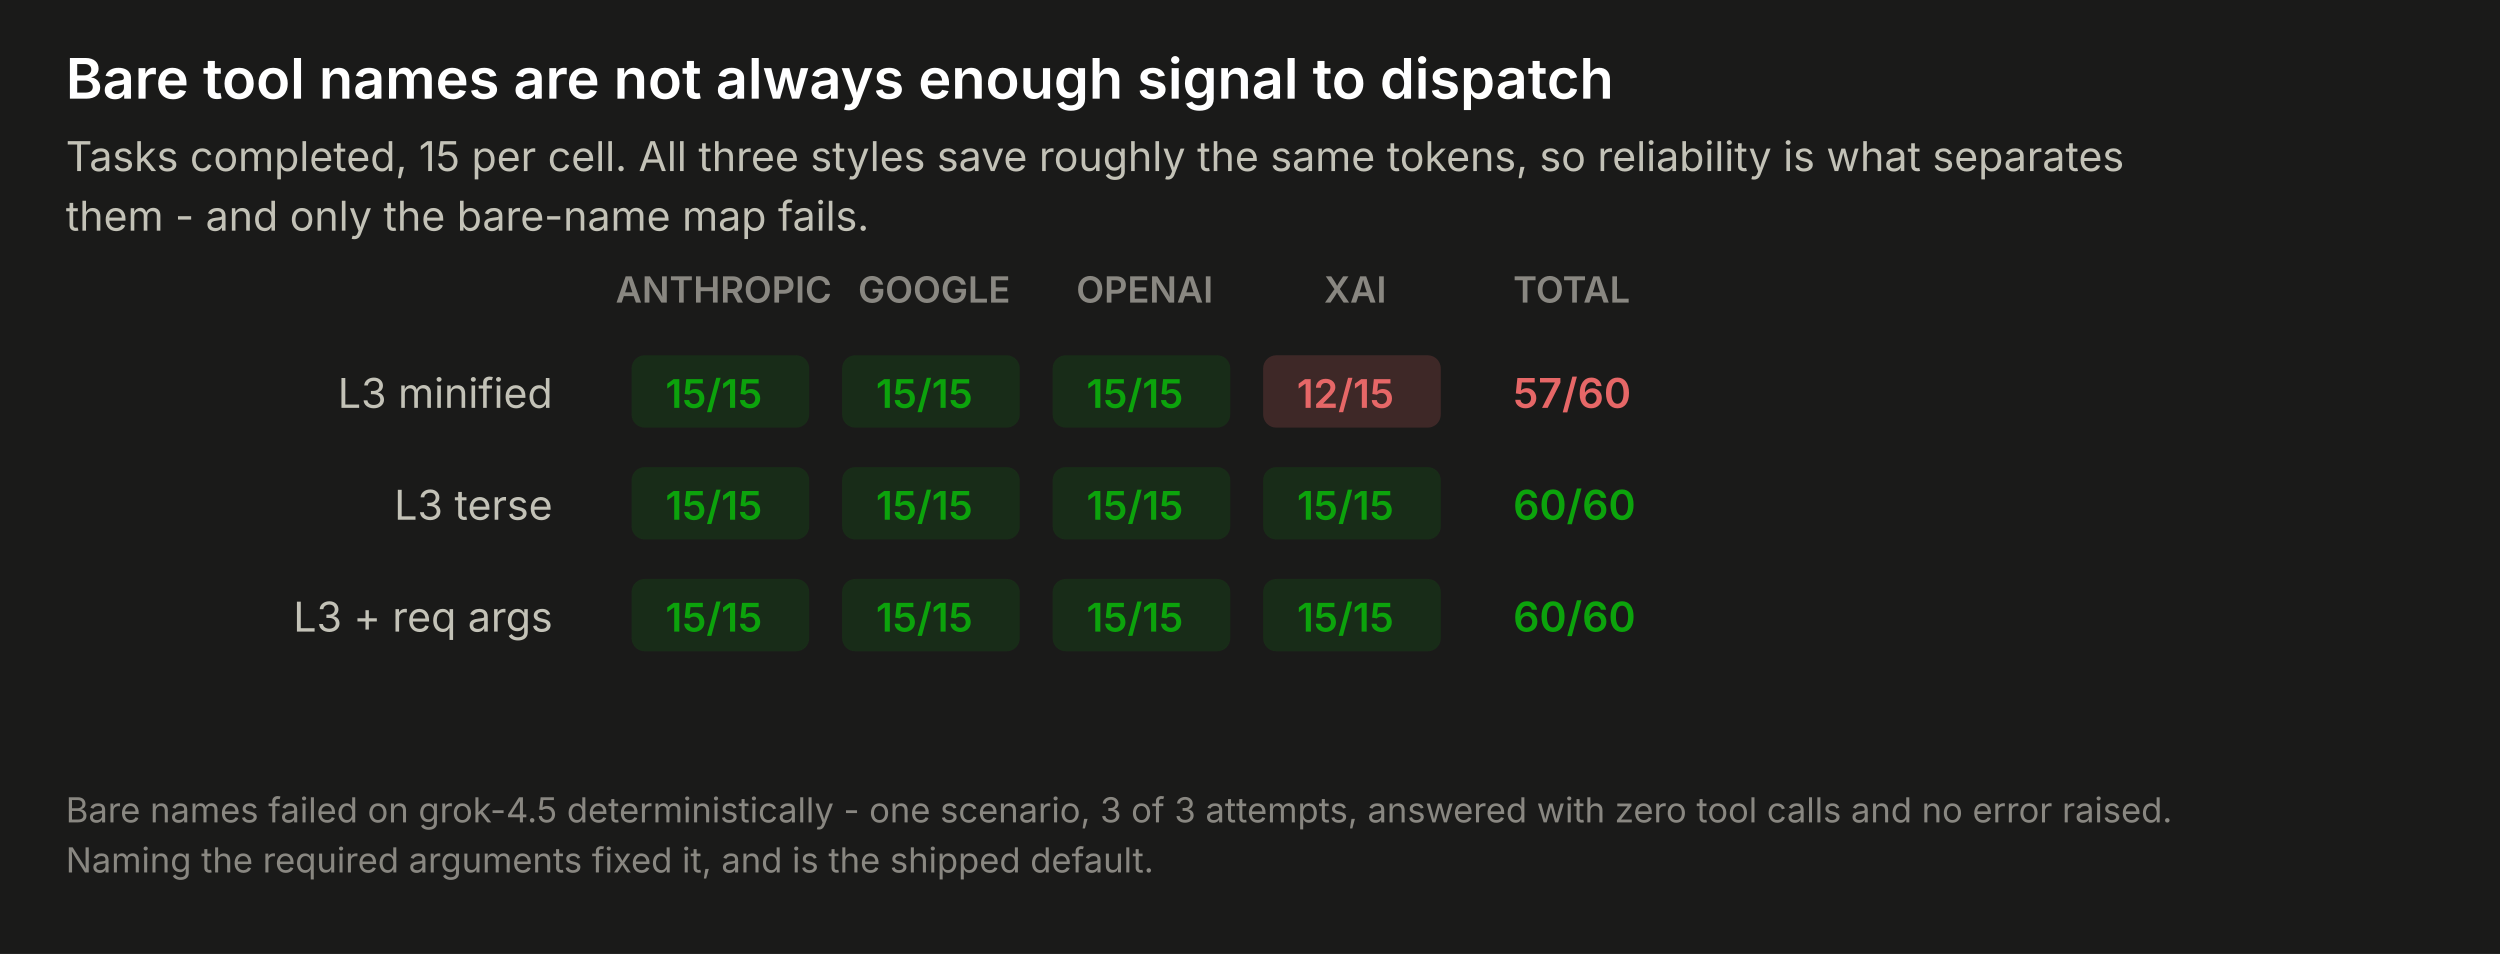
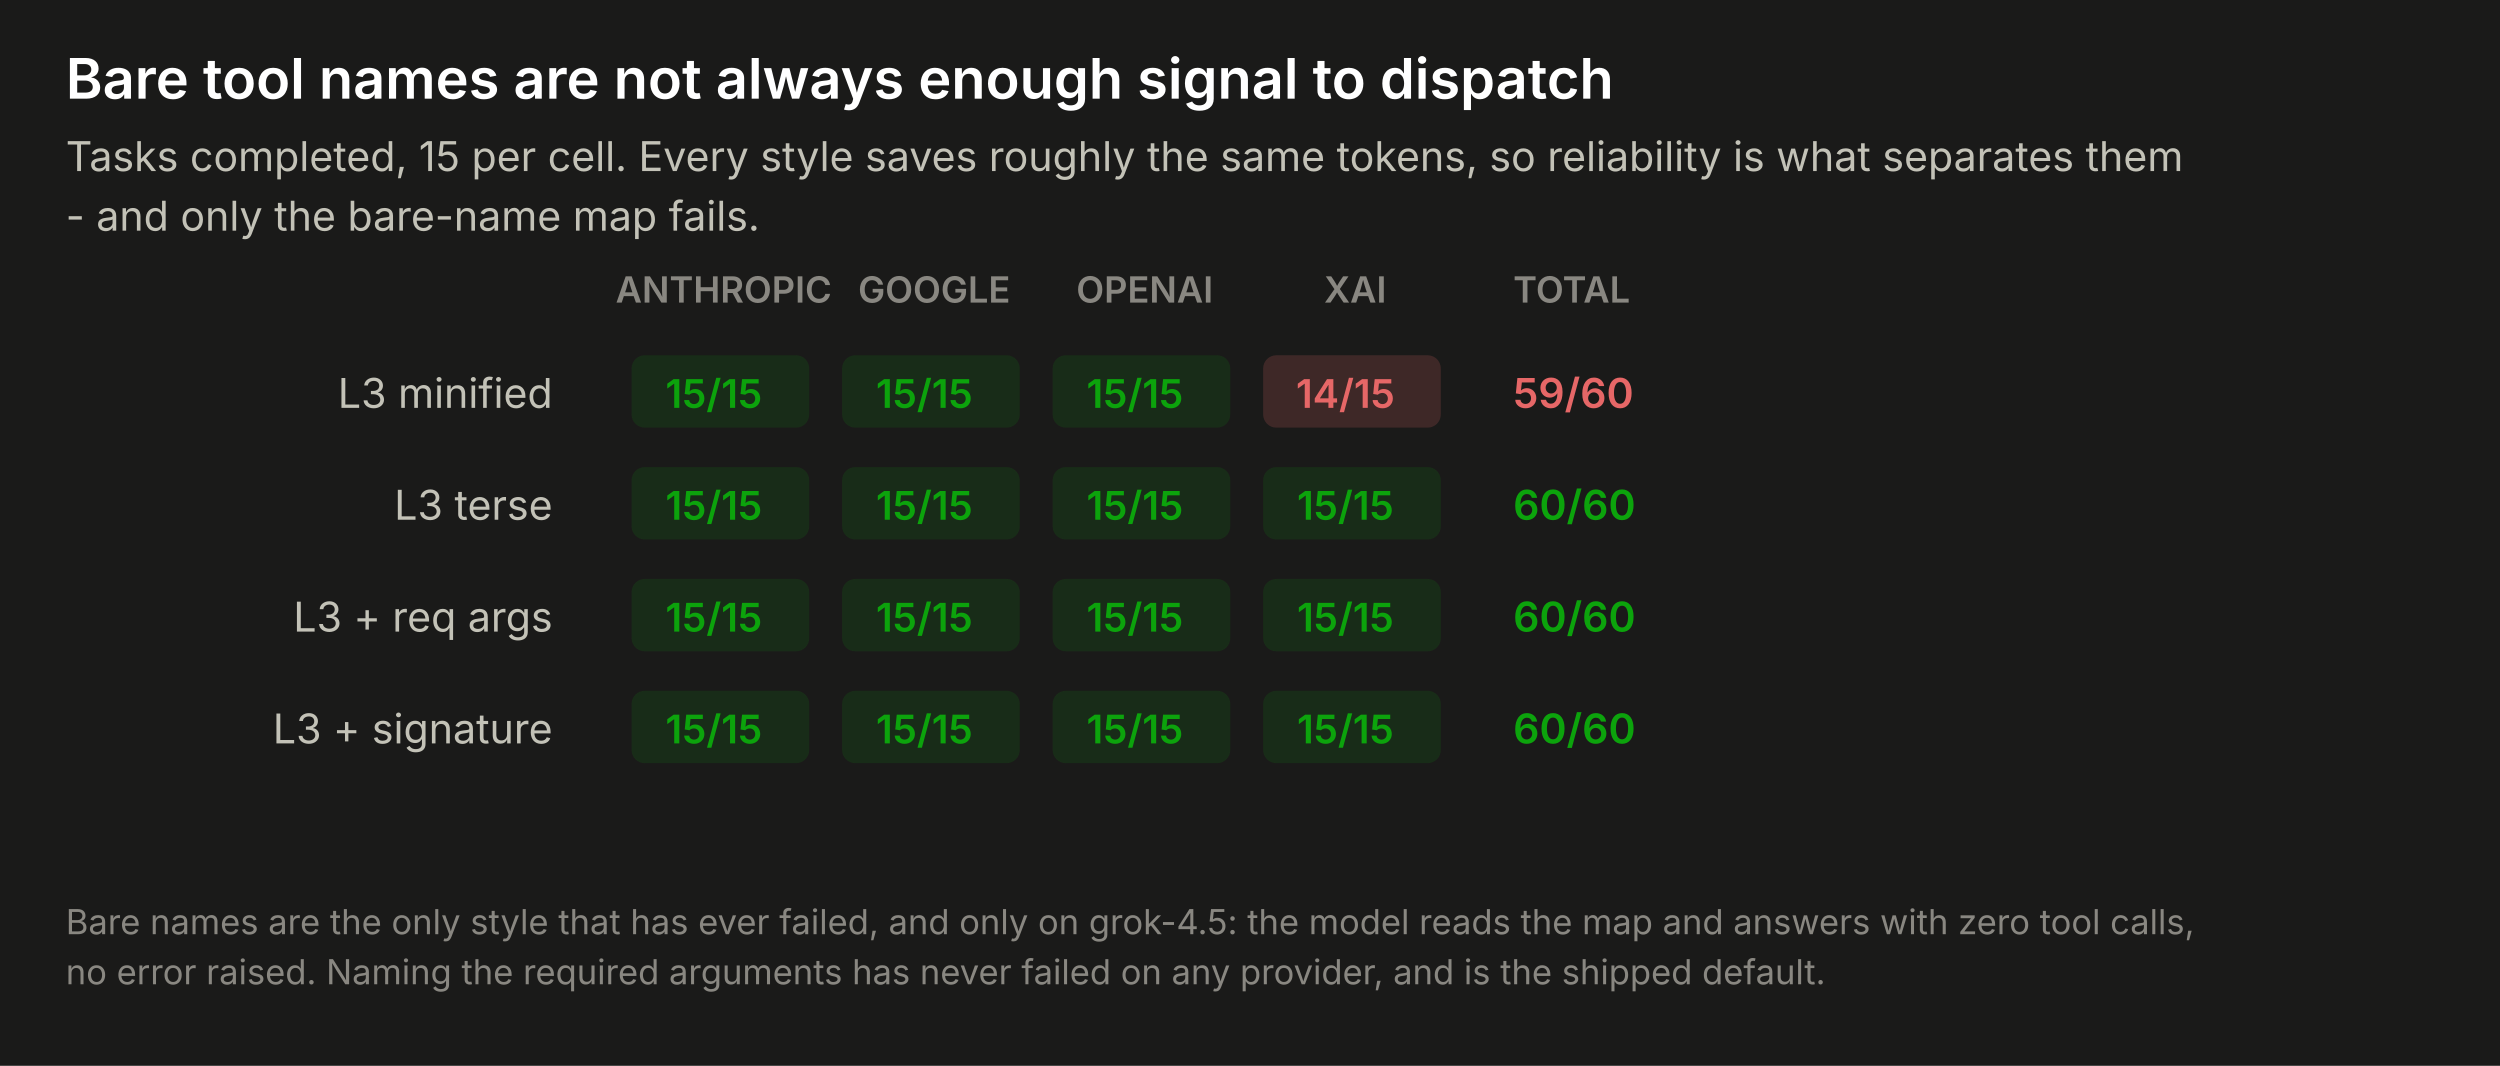
- <svg xmlns="http://www.w3.org/2000/svg" width="760" height="290" viewBox="0 0 760 290" role="img" aria-label="Task completion by level-3 map style and provider">
-   <rect width="760" height="290" fill="#1a1a19" />
+ <svg xmlns="http://www.w3.org/2000/svg" width="760" height="324" viewBox="0 0 760 324" role="img" aria-label="Task completion by level-3 map style and provider">
+   <rect width="760" height="324" fill="#1a1a19" />
  <text x="20" y="30" font-family="system-ui,-apple-system,'Segoe UI',sans-serif" font-size="17" font-weight="600" fill="#ffffff">Bare tool names are not always enough signal to dispatch</text>
  <text x="20" y="52" font-family="system-ui,-apple-system,'Segoe UI',sans-serif" font-size="12.5" fill="#c3c2b7">
-     <tspan x="20" dy="0">Tasks completed, 15 per cell. All three styles save roughly the same tokens, so reliability is what separates</tspan>
-     <tspan x="20" dy="18.125">them - and only the bare-name map fails.</tspan>
+     <tspan x="20" dy="0">Tasks completed, 15 per cell. Every style saves roughly the same tokens, so reliability is what separates them</tspan>
+     <tspan x="20" dy="18.125">- and only the bare-name map fails.</tspan>
  </text>
  <text x="220" y="92" font-family="system-ui,-apple-system,'Segoe UI',sans-serif" font-size="11" font-weight="600" fill="#898781" text-anchor="middle">ANTHROPIC</text>
  <text x="284" y="92" font-family="system-ui,-apple-system,'Segoe UI',sans-serif" font-size="11" font-weight="600" fill="#898781" text-anchor="middle">GOOGLE</text>
  <text x="348" y="92" font-family="system-ui,-apple-system,'Segoe UI',sans-serif" font-size="11" font-weight="600" fill="#898781" text-anchor="middle">OPENAI</text>
  <text x="412" y="92" font-family="system-ui,-apple-system,'Segoe UI',sans-serif" font-size="11" font-weight="600" fill="#898781" text-anchor="middle">XAI</text>
  <text x="168" y="124" font-family="system-ui,-apple-system,'Segoe UI',sans-serif" font-size="12.5" fill="#c3c2b7" text-anchor="end">L3 minified</text>
  <rect x="192" y="108" width="54" height="22" rx="4" fill="#0ca30c" opacity="0.14" />
  <text x="217" y="124" font-family="system-ui,-apple-system,'Segoe UI',sans-serif" font-size="12" font-weight="600" fill="#0ca30c" text-anchor="middle">15/15</text>
  <rect x="256" y="108" width="54" height="22" rx="4" fill="#0ca30c" opacity="0.14" />
  <text x="281" y="124" font-family="system-ui,-apple-system,'Segoe UI',sans-serif" font-size="12" font-weight="600" fill="#0ca30c" text-anchor="middle">15/15</text>
  <rect x="320" y="108" width="54" height="22" rx="4" fill="#0ca30c" opacity="0.14" />
  <text x="345" y="124" font-family="system-ui,-apple-system,'Segoe UI',sans-serif" font-size="12" font-weight="600" fill="#0ca30c" text-anchor="middle">15/15</text>
  <rect x="384" y="108" width="54" height="22" rx="4" fill="#e66767" opacity="0.18" />
-   <text x="409" y="124" font-family="system-ui,-apple-system,'Segoe UI',sans-serif" font-size="12" font-weight="600" fill="#e66767" text-anchor="middle">12/15</text>
-   <text x="460" y="124" font-family="system-ui,-apple-system,'Segoe UI',sans-serif" font-size="12.5" font-weight="600" fill="#e66767">57/60</text>
+   <text x="409" y="124" font-family="system-ui,-apple-system,'Segoe UI',sans-serif" font-size="12" font-weight="600" fill="#e66767" text-anchor="middle">14/15</text>
+   <text x="460" y="124" font-family="system-ui,-apple-system,'Segoe UI',sans-serif" font-size="12.5" font-weight="600" fill="#e66767">59/60</text>
  <text x="168" y="158" font-family="system-ui,-apple-system,'Segoe UI',sans-serif" font-size="12.5" fill="#c3c2b7" text-anchor="end">L3 terse</text>
  <rect x="192" y="142" width="54" height="22" rx="4" fill="#0ca30c" opacity="0.14" />
  <text x="217" y="158" font-family="system-ui,-apple-system,'Segoe UI',sans-serif" font-size="12" font-weight="600" fill="#0ca30c" text-anchor="middle">15/15</text>
  <rect x="256" y="142" width="54" height="22" rx="4" fill="#0ca30c" opacity="0.14" />
  <text x="281" y="158" font-family="system-ui,-apple-system,'Segoe UI',sans-serif" font-size="12" font-weight="600" fill="#0ca30c" text-anchor="middle">15/15</text>
  <rect x="320" y="142" width="54" height="22" rx="4" fill="#0ca30c" opacity="0.14" />
  <text x="345" y="158" font-family="system-ui,-apple-system,'Segoe UI',sans-serif" font-size="12" font-weight="600" fill="#0ca30c" text-anchor="middle">15/15</text>
  <rect x="384" y="142" width="54" height="22" rx="4" fill="#0ca30c" opacity="0.14" />
  <text x="409" y="158" font-family="system-ui,-apple-system,'Segoe UI',sans-serif" font-size="12" font-weight="600" fill="#0ca30c" text-anchor="middle">15/15</text>
  <text x="460" y="158" font-family="system-ui,-apple-system,'Segoe UI',sans-serif" font-size="12.5" font-weight="600" fill="#0ca30c">60/60</text>
  <text x="168" y="192" font-family="system-ui,-apple-system,'Segoe UI',sans-serif" font-size="12.5" fill="#c3c2b7" text-anchor="end">L3 + req args</text>
  <rect x="192" y="176" width="54" height="22" rx="4" fill="#0ca30c" opacity="0.14" />
  <text x="217" y="192" font-family="system-ui,-apple-system,'Segoe UI',sans-serif" font-size="12" font-weight="600" fill="#0ca30c" text-anchor="middle">15/15</text>
  <rect x="256" y="176" width="54" height="22" rx="4" fill="#0ca30c" opacity="0.14" />
  <text x="281" y="192" font-family="system-ui,-apple-system,'Segoe UI',sans-serif" font-size="12" font-weight="600" fill="#0ca30c" text-anchor="middle">15/15</text>
  <rect x="320" y="176" width="54" height="22" rx="4" fill="#0ca30c" opacity="0.14" />
  <text x="345" y="192" font-family="system-ui,-apple-system,'Segoe UI',sans-serif" font-size="12" font-weight="600" fill="#0ca30c" text-anchor="middle">15/15</text>
  <rect x="384" y="176" width="54" height="22" rx="4" fill="#0ca30c" opacity="0.14" />
  <text x="409" y="192" font-family="system-ui,-apple-system,'Segoe UI',sans-serif" font-size="12" font-weight="600" fill="#0ca30c" text-anchor="middle">15/15</text>
  <text x="460" y="192" font-family="system-ui,-apple-system,'Segoe UI',sans-serif" font-size="12.5" font-weight="600" fill="#0ca30c">60/60</text>
+   <text x="168" y="226" font-family="system-ui,-apple-system,'Segoe UI',sans-serif" font-size="12.5" fill="#c3c2b7" text-anchor="end">L3 + signature</text>
+   <rect x="192" y="210" width="54" height="22" rx="4" fill="#0ca30c" opacity="0.14" />
+   <text x="217" y="226" font-family="system-ui,-apple-system,'Segoe UI',sans-serif" font-size="12" font-weight="600" fill="#0ca30c" text-anchor="middle">15/15</text>
+   <rect x="256" y="210" width="54" height="22" rx="4" fill="#0ca30c" opacity="0.14" />
+   <text x="281" y="226" font-family="system-ui,-apple-system,'Segoe UI',sans-serif" font-size="12" font-weight="600" fill="#0ca30c" text-anchor="middle">15/15</text>
+   <rect x="320" y="210" width="54" height="22" rx="4" fill="#0ca30c" opacity="0.14" />
+   <text x="345" y="226" font-family="system-ui,-apple-system,'Segoe UI',sans-serif" font-size="12" font-weight="600" fill="#0ca30c" text-anchor="middle">15/15</text>
+   <rect x="384" y="210" width="54" height="22" rx="4" fill="#0ca30c" opacity="0.14" />
+   <text x="409" y="226" font-family="system-ui,-apple-system,'Segoe UI',sans-serif" font-size="12" font-weight="600" fill="#0ca30c" text-anchor="middle">15/15</text>
+   <text x="460" y="226" font-family="system-ui,-apple-system,'Segoe UI',sans-serif" font-size="12.5" font-weight="600" fill="#0ca30c">60/60</text>
  <text x="460" y="92" font-family="system-ui,-apple-system,'Segoe UI',sans-serif" font-size="11" font-weight="600" fill="#898781">TOTAL</text>
-   <text x="20" y="250" font-family="system-ui,-apple-system,'Segoe UI',sans-serif" font-size="10.5" fill="#898781">
-     <tspan x="20" dy="0">Bare names failed on grok-4.5 deterministically - one scenario, 3 of 3 attempts, answered with zero tool calls and no error raised.</tspan>
-     <tspan x="20" dy="15.225">Naming the required arguments fixed it, and is the shipped default.</tspan>
+   <text x="20" y="284" font-family="system-ui,-apple-system,'Segoe UI',sans-serif" font-size="10.5" fill="#898781">
+     <tspan x="20" dy="0">Bare names are the only style that has ever failed, and only on grok-4.5: the model reads the map and answers with zero tool calls,</tspan>
+     <tspan x="20" dy="15.225">no error raised. Naming the required arguments has never failed on any provider, and is the shipped default.</tspan>
  </text>
</svg>
